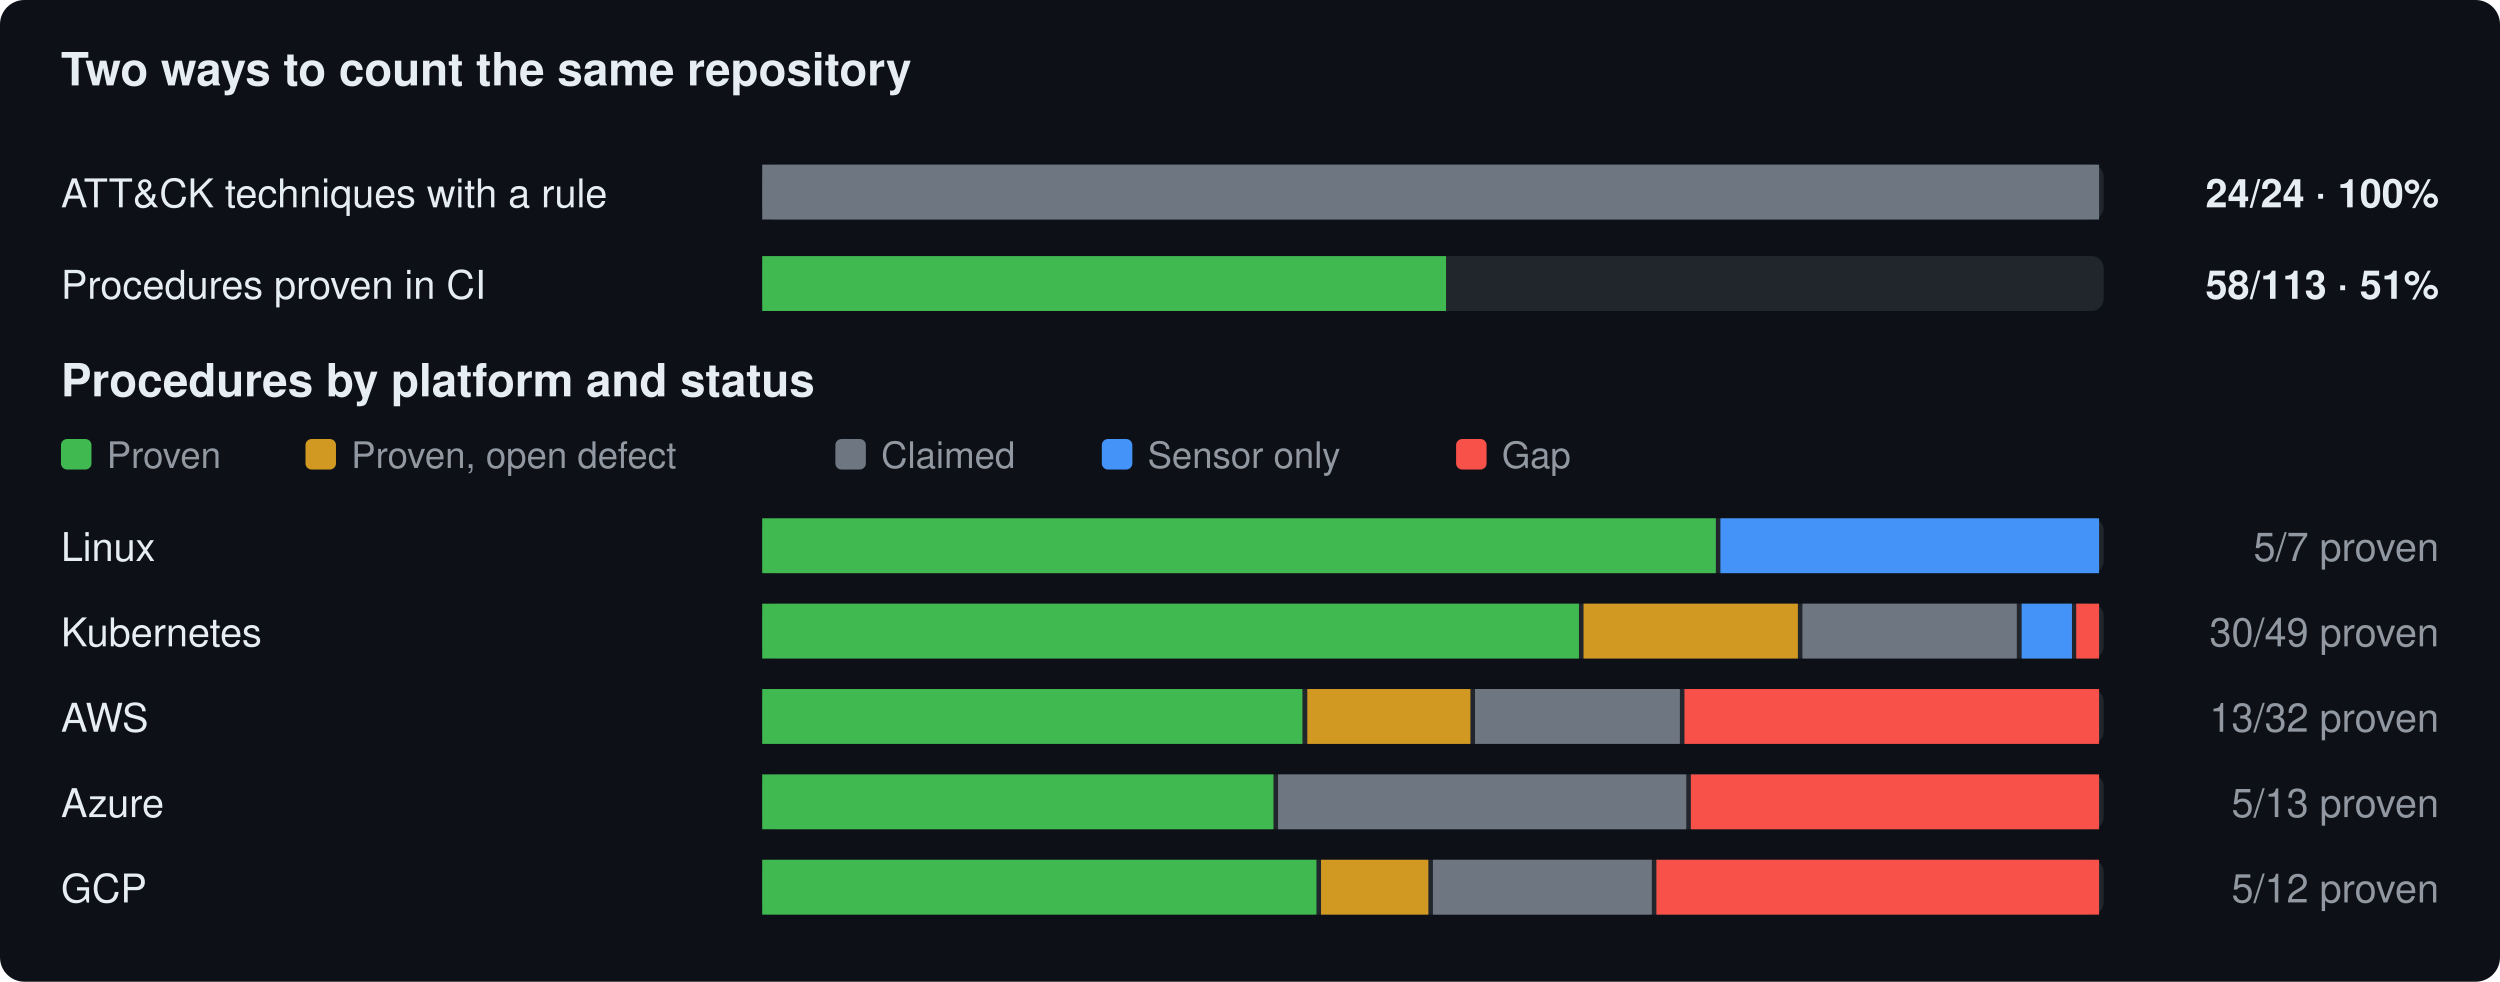
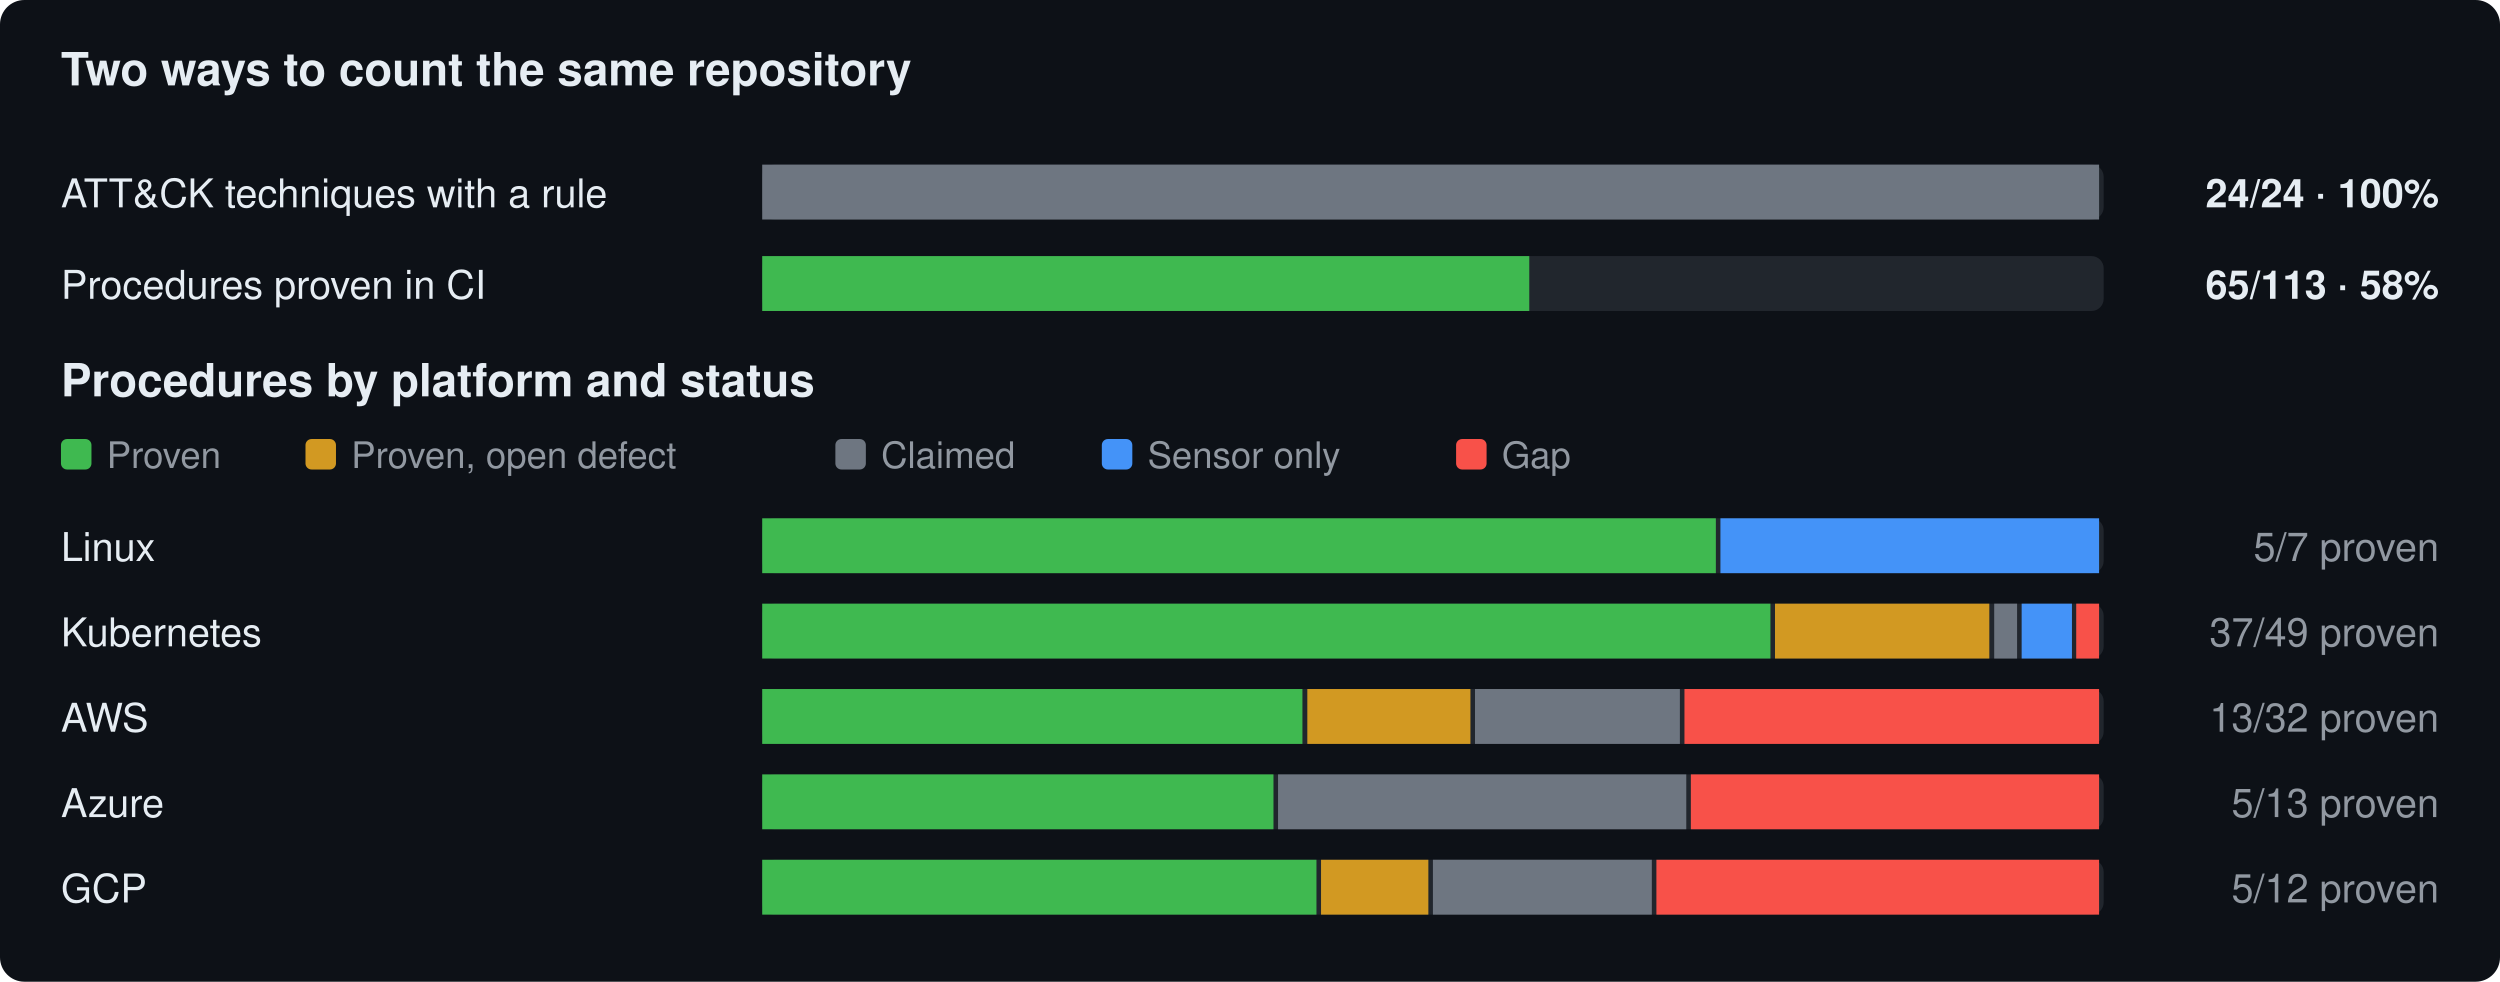
- <svg xmlns="http://www.w3.org/2000/svg" width="820" height="322" viewBox="0 0 820 322" font-family="-apple-system,BlinkMacSystemFont,'Segoe UI',Helvetica,Arial,sans-serif" role="img" aria-label="Procedure coverage: 58 of 113 procedures proven in CI">
+ <svg xmlns="http://www.w3.org/2000/svg" width="820" height="322" viewBox="0 0 820 322" font-family="-apple-system,BlinkMacSystemFont,'Segoe UI',Helvetica,Arial,sans-serif" role="img" aria-label="Procedure coverage: 65 of 113 procedures proven in CI">
  <rect width="820" height="322" rx="8" fill="#0d1117" />
  <text x="20" y="28" fill="#e6edf3" font-size="15" font-weight="600" text-anchor="start">Two ways to count the same repository</text>
  <text x="20" y="68" fill="#e6edf3" font-size="13" font-weight="400" text-anchor="start">ATT&amp;CK techniques with a rule</text>
  <rect x="250" y="54" width="440" height="18" rx="4" fill="#21262d" />
  <rect x="250.0" y="54" width="438.5" height="18" fill="#6e7681" />
  <text x="800" y="68" fill="#e6edf3" font-size="13" font-weight="600" text-anchor="end">24/24 · 100%</text>
  <text x="20" y="98" fill="#e6edf3" font-size="13" font-weight="400" text-anchor="start">Procedures proven in CI</text>
  <rect x="250" y="84" width="440" height="18" rx="4" fill="#21262d" />
-   <rect x="250.0" y="84" width="224.3" height="18" fill="#3fb950" />
-   <text x="800" y="98" fill="#e6edf3" font-size="13" font-weight="600" text-anchor="end">58/113 · 51%</text>
+   <rect x="250.0" y="84" width="251.6" height="18" fill="#3fb950" />
+   <text x="800" y="98" fill="#e6edf3" font-size="13" font-weight="600" text-anchor="end">65/113 · 58%</text>
  <text x="20" y="130" fill="#e6edf3" font-size="15" font-weight="600" text-anchor="start">Procedures by platform and status</text>
  <rect x="20" y="144" width="10" height="10" rx="2" fill="#3fb950" />
  <text x="35" y="153.5" fill="#9198a1" font-size="12" font-weight="400" text-anchor="start">Proven</text>
  <rect x="100.2" y="144" width="10" height="10" rx="2" fill="#d29922" />
  <text x="115.2" y="153.5" fill="#9198a1" font-size="12" font-weight="400" text-anchor="start">Proven, open defect</text>
  <rect x="274.0" y="144" width="10" height="10" rx="2" fill="#6e7681" />
  <text x="289.0" y="153.5" fill="#9198a1" font-size="12" font-weight="400" text-anchor="start">Claimed</text>
  <rect x="361.4" y="144" width="10" height="10" rx="2" fill="#4493f8" />
  <text x="376.4" y="153.5" fill="#9198a1" font-size="12" font-weight="400" text-anchor="start">Sensor only</text>
  <rect x="477.6" y="144" width="10" height="10" rx="2" fill="#f85149" />
  <text x="492.6" y="153.5" fill="#9198a1" font-size="12" font-weight="400" text-anchor="start">Gap</text>
  <text x="20" y="184" fill="#e6edf3" font-size="13" font-weight="400" text-anchor="start">Linux</text>
  <rect x="250" y="170" width="440" height="18" rx="4" fill="#21262d" />
  <rect x="250.0" y="170" width="312.8" height="18" fill="#3fb950" />
  <rect x="564.3" y="170" width="124.2" height="18" fill="#4493f8" />
  <text x="800" y="184" fill="#9198a1" font-size="13" font-weight="400" text-anchor="end">5/7 proven</text>
  <text x="20" y="212" fill="#e6edf3" font-size="13" font-weight="400" text-anchor="start">Kubernetes</text>
  <rect x="250" y="198" width="440" height="18" rx="4" fill="#21262d" />
-   <rect x="250.0" y="198" width="267.9" height="18" fill="#3fb950" />
-   <rect x="519.4" y="198" width="70.3" height="18" fill="#d29922" />
-   <rect x="591.2" y="198" width="70.3" height="18" fill="#6e7681" />
+   <rect x="250.0" y="198" width="330.7" height="18" fill="#3fb950" />
+   <rect x="582.2" y="198" width="70.3" height="18" fill="#d29922" />
+   <rect x="654.1" y="198" width="7.5" height="18" fill="#6e7681" />
  <rect x="663.1" y="198" width="16.5" height="18" fill="#4493f8" />
  <rect x="681.0" y="198" width="7.5" height="18" fill="#f85149" />
-   <text x="800" y="212" fill="#9198a1" font-size="13" font-weight="400" text-anchor="end">30/49 proven</text>
+   <text x="800" y="212" fill="#9198a1" font-size="13" font-weight="400" text-anchor="end">37/49 proven</text>
  <text x="20" y="240" fill="#e6edf3" font-size="13" font-weight="400" text-anchor="start">AWS</text>
  <rect x="250" y="226" width="440" height="18" rx="4" fill="#21262d" />
  <rect x="250.0" y="226" width="177.2" height="18" fill="#3fb950" />
  <rect x="428.8" y="226" width="53.5" height="18" fill="#d29922" />
  <rect x="483.8" y="226" width="67.2" height="18" fill="#6e7681" />
  <rect x="552.5" y="226" width="136.0" height="18" fill="#f85149" />
  <text x="800" y="240" fill="#9198a1" font-size="13" font-weight="400" text-anchor="end">13/32 proven</text>
  <text x="20" y="268" fill="#e6edf3" font-size="13" font-weight="400" text-anchor="start">Azure</text>
  <rect x="250" y="254" width="440" height="18" rx="4" fill="#21262d" />
  <rect x="250.0" y="254" width="167.7" height="18" fill="#3fb950" />
  <rect x="419.2" y="254" width="133.9" height="18" fill="#6e7681" />
  <rect x="554.6" y="254" width="133.9" height="18" fill="#f85149" />
  <text x="800" y="268" fill="#9198a1" font-size="13" font-weight="400" text-anchor="end">5/13 proven</text>
  <text x="20" y="296" fill="#e6edf3" font-size="13" font-weight="400" text-anchor="start">GCP</text>
  <rect x="250" y="282" width="440" height="18" rx="4" fill="#21262d" />
  <rect x="250.0" y="282" width="181.8" height="18" fill="#3fb950" />
  <rect x="433.3" y="282" width="35.2" height="18" fill="#d29922" />
  <rect x="470.0" y="282" width="71.8" height="18" fill="#6e7681" />
  <rect x="543.3" y="282" width="145.2" height="18" fill="#f85149" />
  <text x="800" y="296" fill="#9198a1" font-size="13" font-weight="400" text-anchor="end">5/12 proven</text>
</svg>
